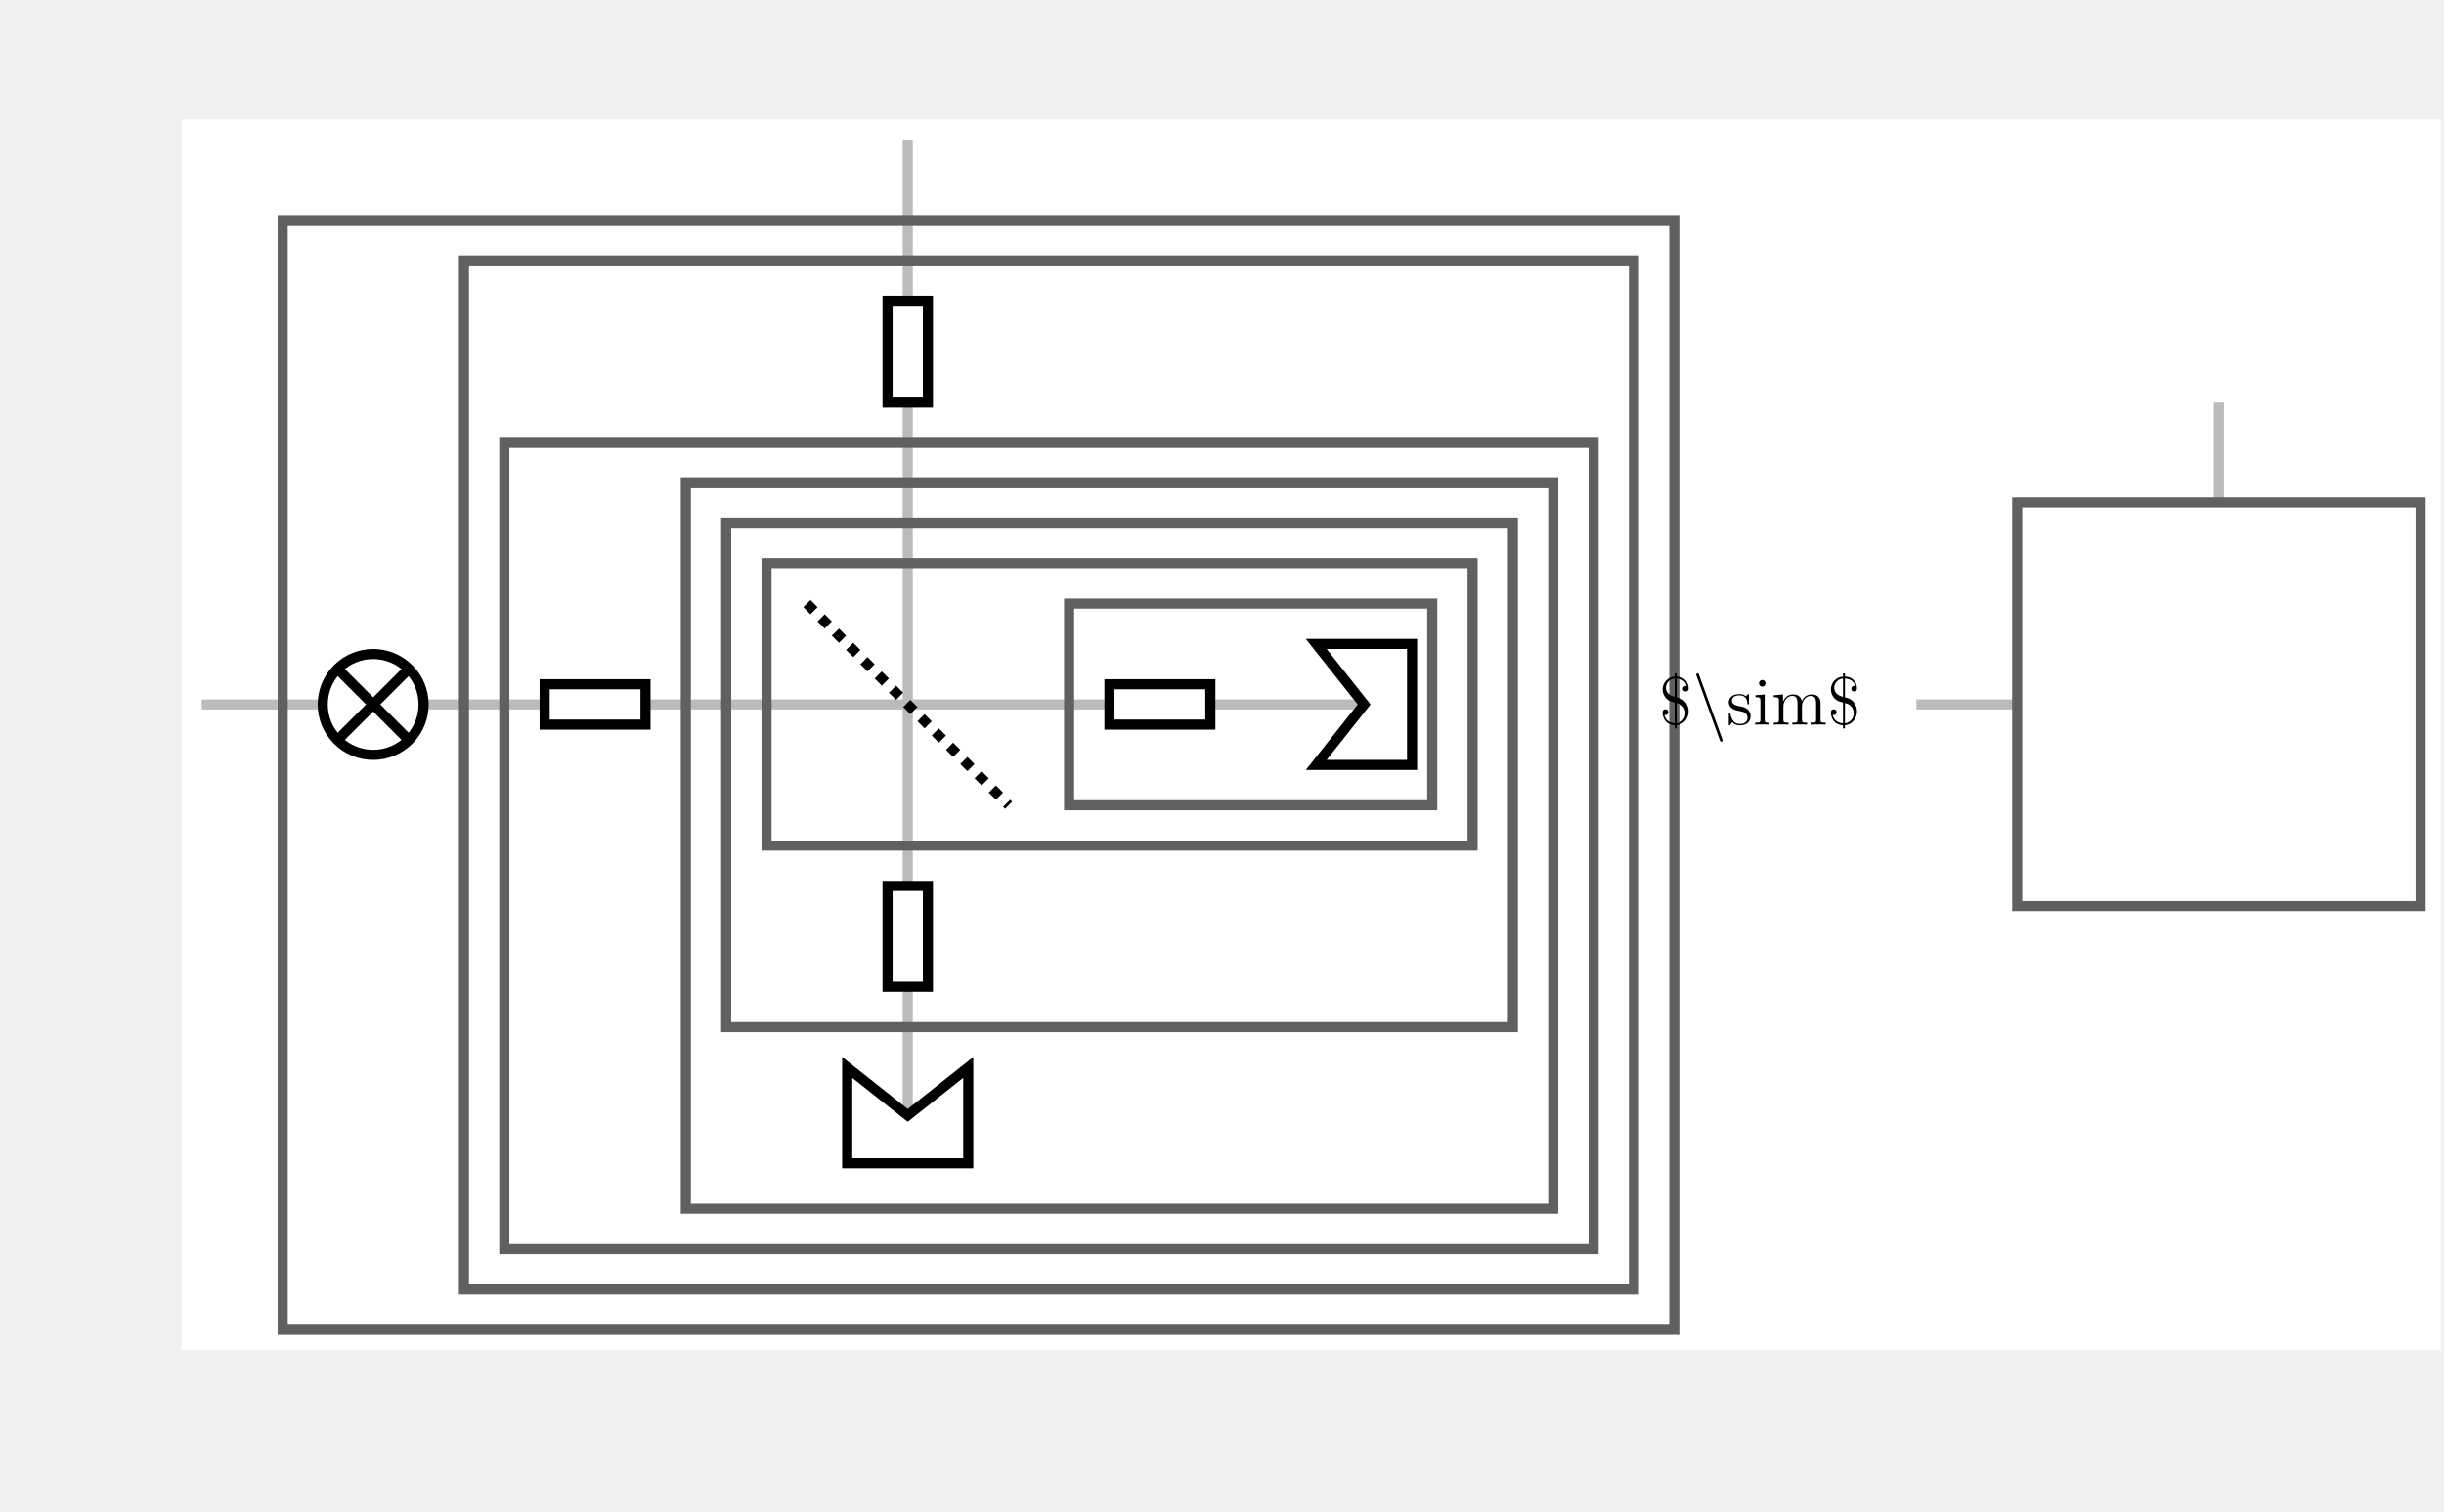
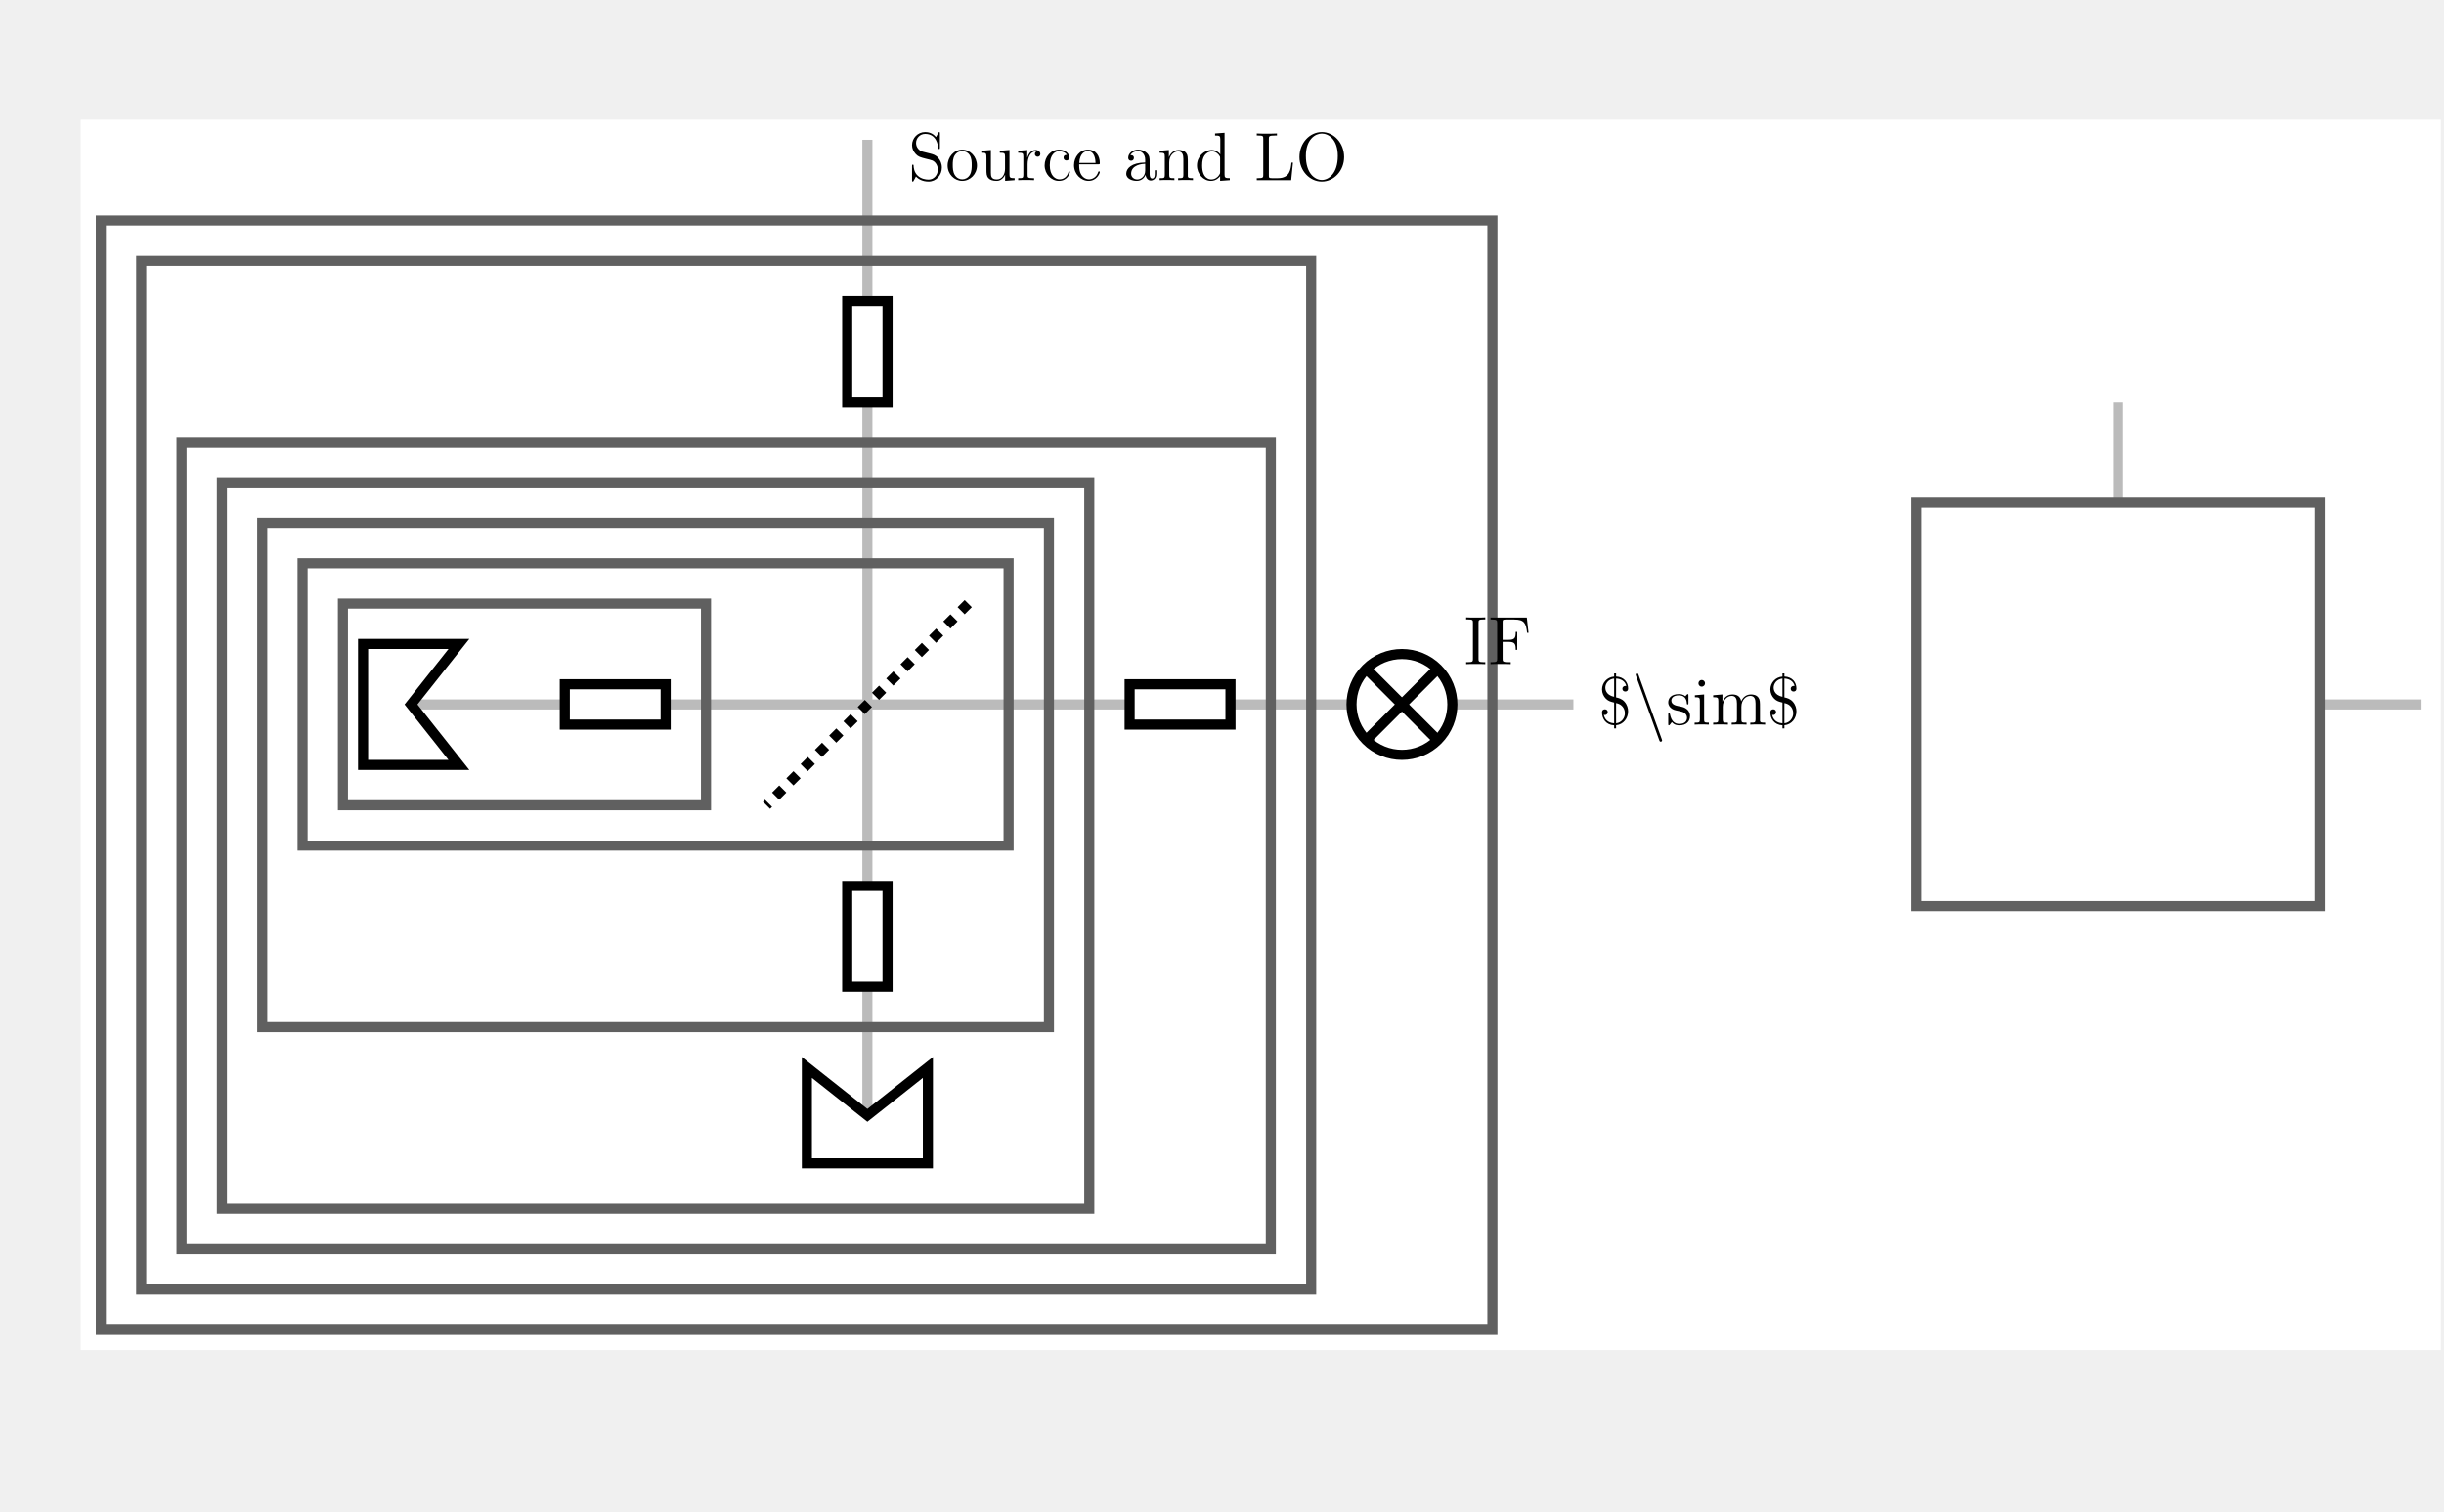
<svg xmlns="http://www.w3.org/2000/svg" width="429.3" height="265.5" id="svg2993" version="1.1">
  <defs id="defs2995">
    <marker orient="auto" refY="0.0" refX="0.0" id="Arrow1Mstart" style="overflow:visible">
      <path id="path3788" d="M 0.0,0.0 L 5.0,-5.0 L -12.5,0.0 L 5.0,5.0 L 0.0,0.0 z " style="fill-rule:evenodd;stroke:#000000;stroke-width:1.0pt;marker-start:none" transform="scale(0.4) translate(10,0)" />
    </marker>
    <marker orient="auto" refY="0.0" refX="0.0" id="Arrow1Mend" style="overflow:visible;">
      <path id="path3791" d="M 0.0,0.0 L 5.0,-5.0 L -12.5,0.0 L 5.0,5.0 L 0.0,0.0 z " style="fill-rule:evenodd;stroke:#000000;stroke-width:1.0pt;marker-start:none;" transform="scale(0.4) rotate(180) translate(10,0)" />
    </marker>
  </defs>
  <g id="layer2" style="display:inline" transform="translate(0,88.335)">
-     <rect style="fill:#ffffff;fill-opacity:1;stroke:none;display:inline" id="Background" width="396.85" height="216.142" x="31.89" y="-67.323">
+     <rect style="fill:#ffffff;fill-opacity:1;stroke:none;display:inline" id="Background" width="414.567" height="216.142" x="14.173" y="-67.323">
      </rect>
  </g>
  <g id="layer3" style="display:none" transform="translate(0,88.335)">
    <text xml:space="preserve" style="font-size:12px;font-style:normal;font-variant:normal;font-weight:normal;font-stretch:normal;text-align:center;line-height:125%;letter-spacing:0px;word-spacing:0px;text-anchor:middle;fill:#000000;fill-opacity:1;stroke:none;display:inline;font-family:LMRoman12;-inkscape-font-specification:LMRoman12" x="230.315" y="35.433" id="text4575">
      <tspan id="tspan4577" x="230.315" y="35.433">There is a white background on its own layer.</tspan>
      <tspan x="230.315" y="50.433" id="tspan4579">Shift+Ctrl+L to see the list of layers.</tspan>
      <tspan x="230.315" y="65.433" id="tspan4581">Do not forget to resize the background before saving as eps+latex.</tspan>
      <tspan x="230.315" y="80.433" id="tspan4583">Also, hide this text :D.</tspan>
    </text>
  </g>
  <g id="layer1" transform="translate(0,-786.862)" style="display:inline">
-     <path style="color:#000000;fill:none;stroke:#bbbbbb;stroke-width:1.772;stroke-linecap:butt;stroke-linejoin:miter;stroke-miterlimit:4;stroke-opacity:1;stroke-dasharray:none;stroke-dashoffset:0;marker:none;visibility:visible;display:inline;overflow:visible;enable-background:accumulate" d="m 35.433,910.63 35.433,0" id="path3018" />
-     <g id="g3832">
+     <path style="color:#000000;fill:none;stroke:#bbbbbb;stroke-width:1.772;stroke-linecap:butt;stroke-linejoin:miter;stroke-miterlimit:4;stroke-opacity:1;stroke-dasharray:none;stroke-dashoffset:0;marker:none;visibility:visible;display:inline;overflow:visible;enable-background:accumulate" d="m 276.378,910.63 -35.433,0" id="path3018" />
+     <g id="g3832" transform="matrix(-1,0,0,1,311.811,-5.381859e-5)">
      <path id="path3811" d="m 74.409,910.63 166.535,0" style="color:#000000;fill:none;stroke:#bbbbbb;stroke-width:1.772;stroke-linecap:butt;stroke-linejoin:miter;stroke-miterlimit:4;stroke-opacity:1;stroke-dasharray:none;stroke-dashoffset:0;marker:none;visibility:visible;display:inline;overflow:visible;enable-background:accumulate" />
      <path id="path3813" d="m 159.449,811.417 0,173.622" style="color:#000000;fill:none;stroke:#bbbbbb;stroke-width:1.772;stroke-linecap:butt;stroke-linejoin:miter;stroke-miterlimit:4;stroke-opacity:1;stroke-dasharray:none;stroke-dashoffset:0;marker:none;visibility:visible;display:inline;overflow:visible;enable-background:accumulate" />
      <path id="path3005" d="m 148.819,974.409 0,16.831 21.26,0 0,-16.831 -10.63,8.415 z" style="color:#000000;fill:#ffffff;fill-opacity:1;stroke:#000000;stroke-width:1.772;stroke-linecap:butt;stroke-linejoin:miter;stroke-miterlimit:4;stroke-opacity:1;stroke-dasharray:none;stroke-dashoffset:0;marker:none;visibility:visible;display:inline;overflow:visible;enable-background:accumulate" />
      <rect y="942.519" x="155.906" height="17.717" width="7.087" id="rect3007" style="fill:#ffffff;fill-opacity:1;stroke:#000000;stroke-width:1.772;stroke-linecap:round;stroke-linejoin:miter;stroke-miterlimit:4;stroke-opacity:1;stroke-dasharray:none;stroke-dashoffset:0" />
      <rect y="907.086" x="194.882" height="7.087" width="17.717" id="rect3793" style="fill:#ffffff;fill-opacity:1;stroke:#000000;stroke-width:1.772;stroke-linecap:round;stroke-linejoin:miter;stroke-miterlimit:4;stroke-opacity:1;stroke-dasharray:none;stroke-dashoffset:0" />
      <path style="color:#000000;fill:#ffffff;fill-opacity:1;stroke:#000000;stroke-width:1.772;stroke-linecap:butt;stroke-linejoin:miter;stroke-miterlimit:4;stroke-opacity:1;stroke-dasharray:none;stroke-dashoffset:0;marker:none;visibility:visible;display:inline;overflow:visible;enable-background:accumulate" d="m 231.201,921.26 16.831,0 0,-21.26 -16.831,0 8.415,10.63 z" id="path3795" />
      <path id="path3797" d="m 141.732,892.913 35.433,35.433" style="color:#000000;fill:none;stroke:#000000;stroke-width:1.772;stroke-linecap:butt;stroke-linejoin:miter;stroke-miterlimit:4;stroke-opacity:1;stroke-dasharray:1.772, 1.772;stroke-dashoffset:0;marker:none;visibility:visible;display:inline;overflow:visible;enable-background:accumulate" />
      <rect y="892.913" x="187.795" height="35.433" width="63.78" id="rect3799" style="fill:none;stroke:#606060;stroke-width:1.772;stroke-linecap:round;stroke-linejoin:miter;stroke-miterlimit:4;stroke-opacity:1;stroke-dasharray:none;stroke-dashoffset:0" />
      <rect y="885.826" x="134.646" height="49.606" width="124.016" id="rect3801" style="fill:none;stroke:#606060;stroke-width:1.772;stroke-linecap:round;stroke-linejoin:miter;stroke-miterlimit:4;stroke-opacity:1;stroke-dasharray:none;stroke-dashoffset:0" />
      <rect y="878.74" x="127.559" height="88.583" width="138.189" id="rect3803" style="fill:none;stroke:#606060;stroke-width:1.772;stroke-linecap:round;stroke-linejoin:miter;stroke-miterlimit:4;stroke-opacity:1;stroke-dasharray:none;stroke-dashoffset:0" />
      <rect y="871.653" x="120.472" height="127.559" width="152.362" id="rect3805" style="fill:none;stroke:#606060;stroke-width:1.772;stroke-linecap:round;stroke-linejoin:miter;stroke-miterlimit:4;stroke-opacity:1;stroke-dasharray:none;stroke-dashoffset:0" />
      <rect style="fill:#ffffff;fill-opacity:1;stroke:#000000;stroke-width:1.772;stroke-linecap:round;stroke-linejoin:miter;stroke-miterlimit:4;stroke-opacity:1;stroke-dasharray:none;stroke-dashoffset:0" id="rect3807" width="7.087" height="17.717" x="155.906" y="839.764" />
      <rect style="fill:#ffffff;fill-opacity:1;stroke:#000000;stroke-width:1.772;stroke-linecap:round;stroke-linejoin:miter;stroke-miterlimit:4;stroke-opacity:1;stroke-dasharray:none;stroke-dashoffset:0" id="rect3809" width="17.717" height="7.087" x="95.669" y="907.086" />
      <rect y="864.567" x="88.583" height="141.732" width="191.339" id="rect3815" style="fill:none;stroke:#606060;stroke-width:1.772;stroke-linecap:round;stroke-linejoin:miter;stroke-miterlimit:4;stroke-opacity:1;stroke-dasharray:none;stroke-dashoffset:0" />
      <rect y="832.677" x="81.496" height="180.709" width="205.512" id="rect3817" style="fill:none;stroke:#606060;stroke-width:1.772;stroke-linecap:round;stroke-linejoin:miter;stroke-miterlimit:4;stroke-opacity:1;stroke-dasharray:none;stroke-dashoffset:0" />
      <g transform="matrix(0.3535534,0.3535534,-0.3535534,0.3535534,299.815,576.146)" id="g3825">
        <path style="fill:#ffffff;fill-opacity:1;stroke:#000000;stroke-width:1.772;stroke-linecap:round;stroke-linejoin:miter;stroke-miterlimit:4;stroke-opacity:1;stroke-dasharray:none;stroke-dashoffset:0" id="path3819" d="m 159.449,26.327 a 8.858,8.858 0 1 1 -17.717,0 8.858,8.858 0 1 1 17.717,0 z" transform="matrix(1.999999,0,0,1.999999,-159.4487,751.677)" />
        <path style="color:#000000;fill:none;stroke:#000000;stroke-width:3.543;stroke-linecap:butt;stroke-linejoin:miter;stroke-miterlimit:4;stroke-opacity:1;stroke-dasharray:none;stroke-dashoffset:0;marker:none;visibility:visible;display:inline;overflow:visible;enable-background:accumulate" d="m 141.732,-0.248 0,35.433" id="path3821" transform="translate(0,786.862)" />
        <path style="color:#000000;fill:none;stroke:#000000;stroke-width:3.543;stroke-linecap:butt;stroke-linejoin:miter;stroke-miterlimit:4;stroke-opacity:1;stroke-dasharray:none;stroke-dashoffset:0;marker:none;visibility:visible;display:inline;overflow:visible;enable-background:accumulate" d="m 124.016,17.469 35.433,0" id="path3823" transform="translate(0,786.862)" />
      </g>
      <rect style="fill:none;stroke:#606060;stroke-width:1.772;stroke-linecap:round;stroke-linejoin:miter;stroke-miterlimit:4;stroke-opacity:1;stroke-dasharray:none;stroke-dashoffset:0" id="rect3830" width="244.434" height="194.882" x="49.661" y="825.59" />
    </g>
-     <path id="path3813-9-8" d="m 354.331,910.63 -17.717,0" style="color:#000000;fill:none;stroke:#bbbbbb;stroke-width:1.772;stroke-linecap:butt;stroke-linejoin:miter;stroke-miterlimit:4;stroke-opacity:1;stroke-dasharray:none;stroke-dashoffset:0;marker:none;visibility:visible;display:inline;overflow:visible;enable-background:accumulate" />
-     <path id="path3813-9" d="m 389.764,857.48 0,17.717" style="color:#000000;fill:none;stroke:#bbbbbb;stroke-width:1.772;stroke-linecap:butt;stroke-linejoin:miter;stroke-miterlimit:4;stroke-opacity:1;stroke-dasharray:none;stroke-dashoffset:0;marker:none;visibility:visible;display:inline;overflow:visible;enable-background:accumulate" />
-     <rect style="fill:none;stroke:#606060;stroke-width:1.772;stroke-linecap:round;stroke-linejoin:miter;stroke-miterlimit:4;stroke-opacity:1;stroke-dasharray:none;stroke-dashoffset:0;display:inline" id="rect3830-9" width="70.866" height="70.866" x="354.331" y="875.197" />
-     <text xml:space="preserve" style="font-size:12px;font-style:normal;font-variant:normal;font-weight:normal;font-stretch:normal;text-align:center;line-height:125%;letter-spacing:0px;word-spacing:0px;writing-mode:lr-tb;text-anchor:middle;fill:#000000;fill-opacity:1;stroke:none;font-family:LMRoman12;-inkscape-font-specification:LMRoman12" x="318.898" y="914.173" id="text3073">
-       <tspan id="tspan3075" x="318.898" y="914.173">$\sim$</tspan>
+     <path id="path3813-9-8" d="m 407.48,910.63 17.717,0" style="color:#000000;fill:none;stroke:#bbbbbb;stroke-width:1.772;stroke-linecap:butt;stroke-linejoin:miter;stroke-miterlimit:4;stroke-opacity:1;stroke-dasharray:none;stroke-dashoffset:0;marker:none;visibility:visible;display:inline;overflow:visible;enable-background:accumulate" />
+     <path id="path3813-9" d="m 372.047,857.48 0,17.717" style="color:#000000;fill:none;stroke:#bbbbbb;stroke-width:1.772;stroke-linecap:butt;stroke-linejoin:miter;stroke-miterlimit:4;stroke-opacity:1;stroke-dasharray:none;stroke-dashoffset:0;marker:none;visibility:visible;display:inline;overflow:visible;enable-background:accumulate" />
+     <rect style="fill:none;stroke:#606060;stroke-width:1.772;stroke-linecap:round;stroke-linejoin:miter;stroke-miterlimit:4;stroke-opacity:1;stroke-dasharray:none;stroke-dashoffset:0;display:inline" id="rect3830-9" width="70.866" height="70.866" x="-407.48" y="875.197" transform="scale(-1,1)" />
+     <text xml:space="preserve" style="font-size:12px;font-style:normal;font-variant:normal;font-weight:normal;font-stretch:normal;text-align:center;line-height:125%;letter-spacing:0px;word-spacing:0px;writing-mode:lr-tb;text-anchor:middle;fill:#000000;fill-opacity:1;stroke:none;font-family:LMRoman12;-inkscape-font-specification:LMRoman12" x="308.268" y="914.173" id="text3073">
+       <tspan id="tspan3075" x="308.268" y="914.173">$\sim$</tspan>
+     </text>
+     <text xml:space="preserve" style="font-size:12px;font-style:normal;font-variant:normal;font-weight:normal;font-stretch:normal;text-align:start;line-height:125%;letter-spacing:0px;word-spacing:0px;writing-mode:lr-tb;text-anchor:start;fill:#000000;fill-opacity:1;stroke:none;display:inline;font-family:LMRoman12;-inkscape-font-specification:LMRoman12" x="159.565" y="818.512" id="text3032">
+       <tspan id="tspan3034" x="159.565" y="818.512">Source and LO</tspan>
+     </text>
+     <text xml:space="preserve" style="font-size:12px;font-style:normal;font-variant:normal;font-weight:normal;font-stretch:normal;text-align:center;line-height:125%;letter-spacing:0px;word-spacing:0px;writing-mode:lr-tb;text-anchor:middle;fill:#000000;fill-opacity:1;stroke:none;display:inline;font-family:LMRoman12;-inkscape-font-specification:LMRoman12" x="272.835" y="903.543" id="text3036">
+       <tspan id="tspan3038" x="272.835" y="903.543">IF</tspan>
    </text>
  </g>
</svg>
